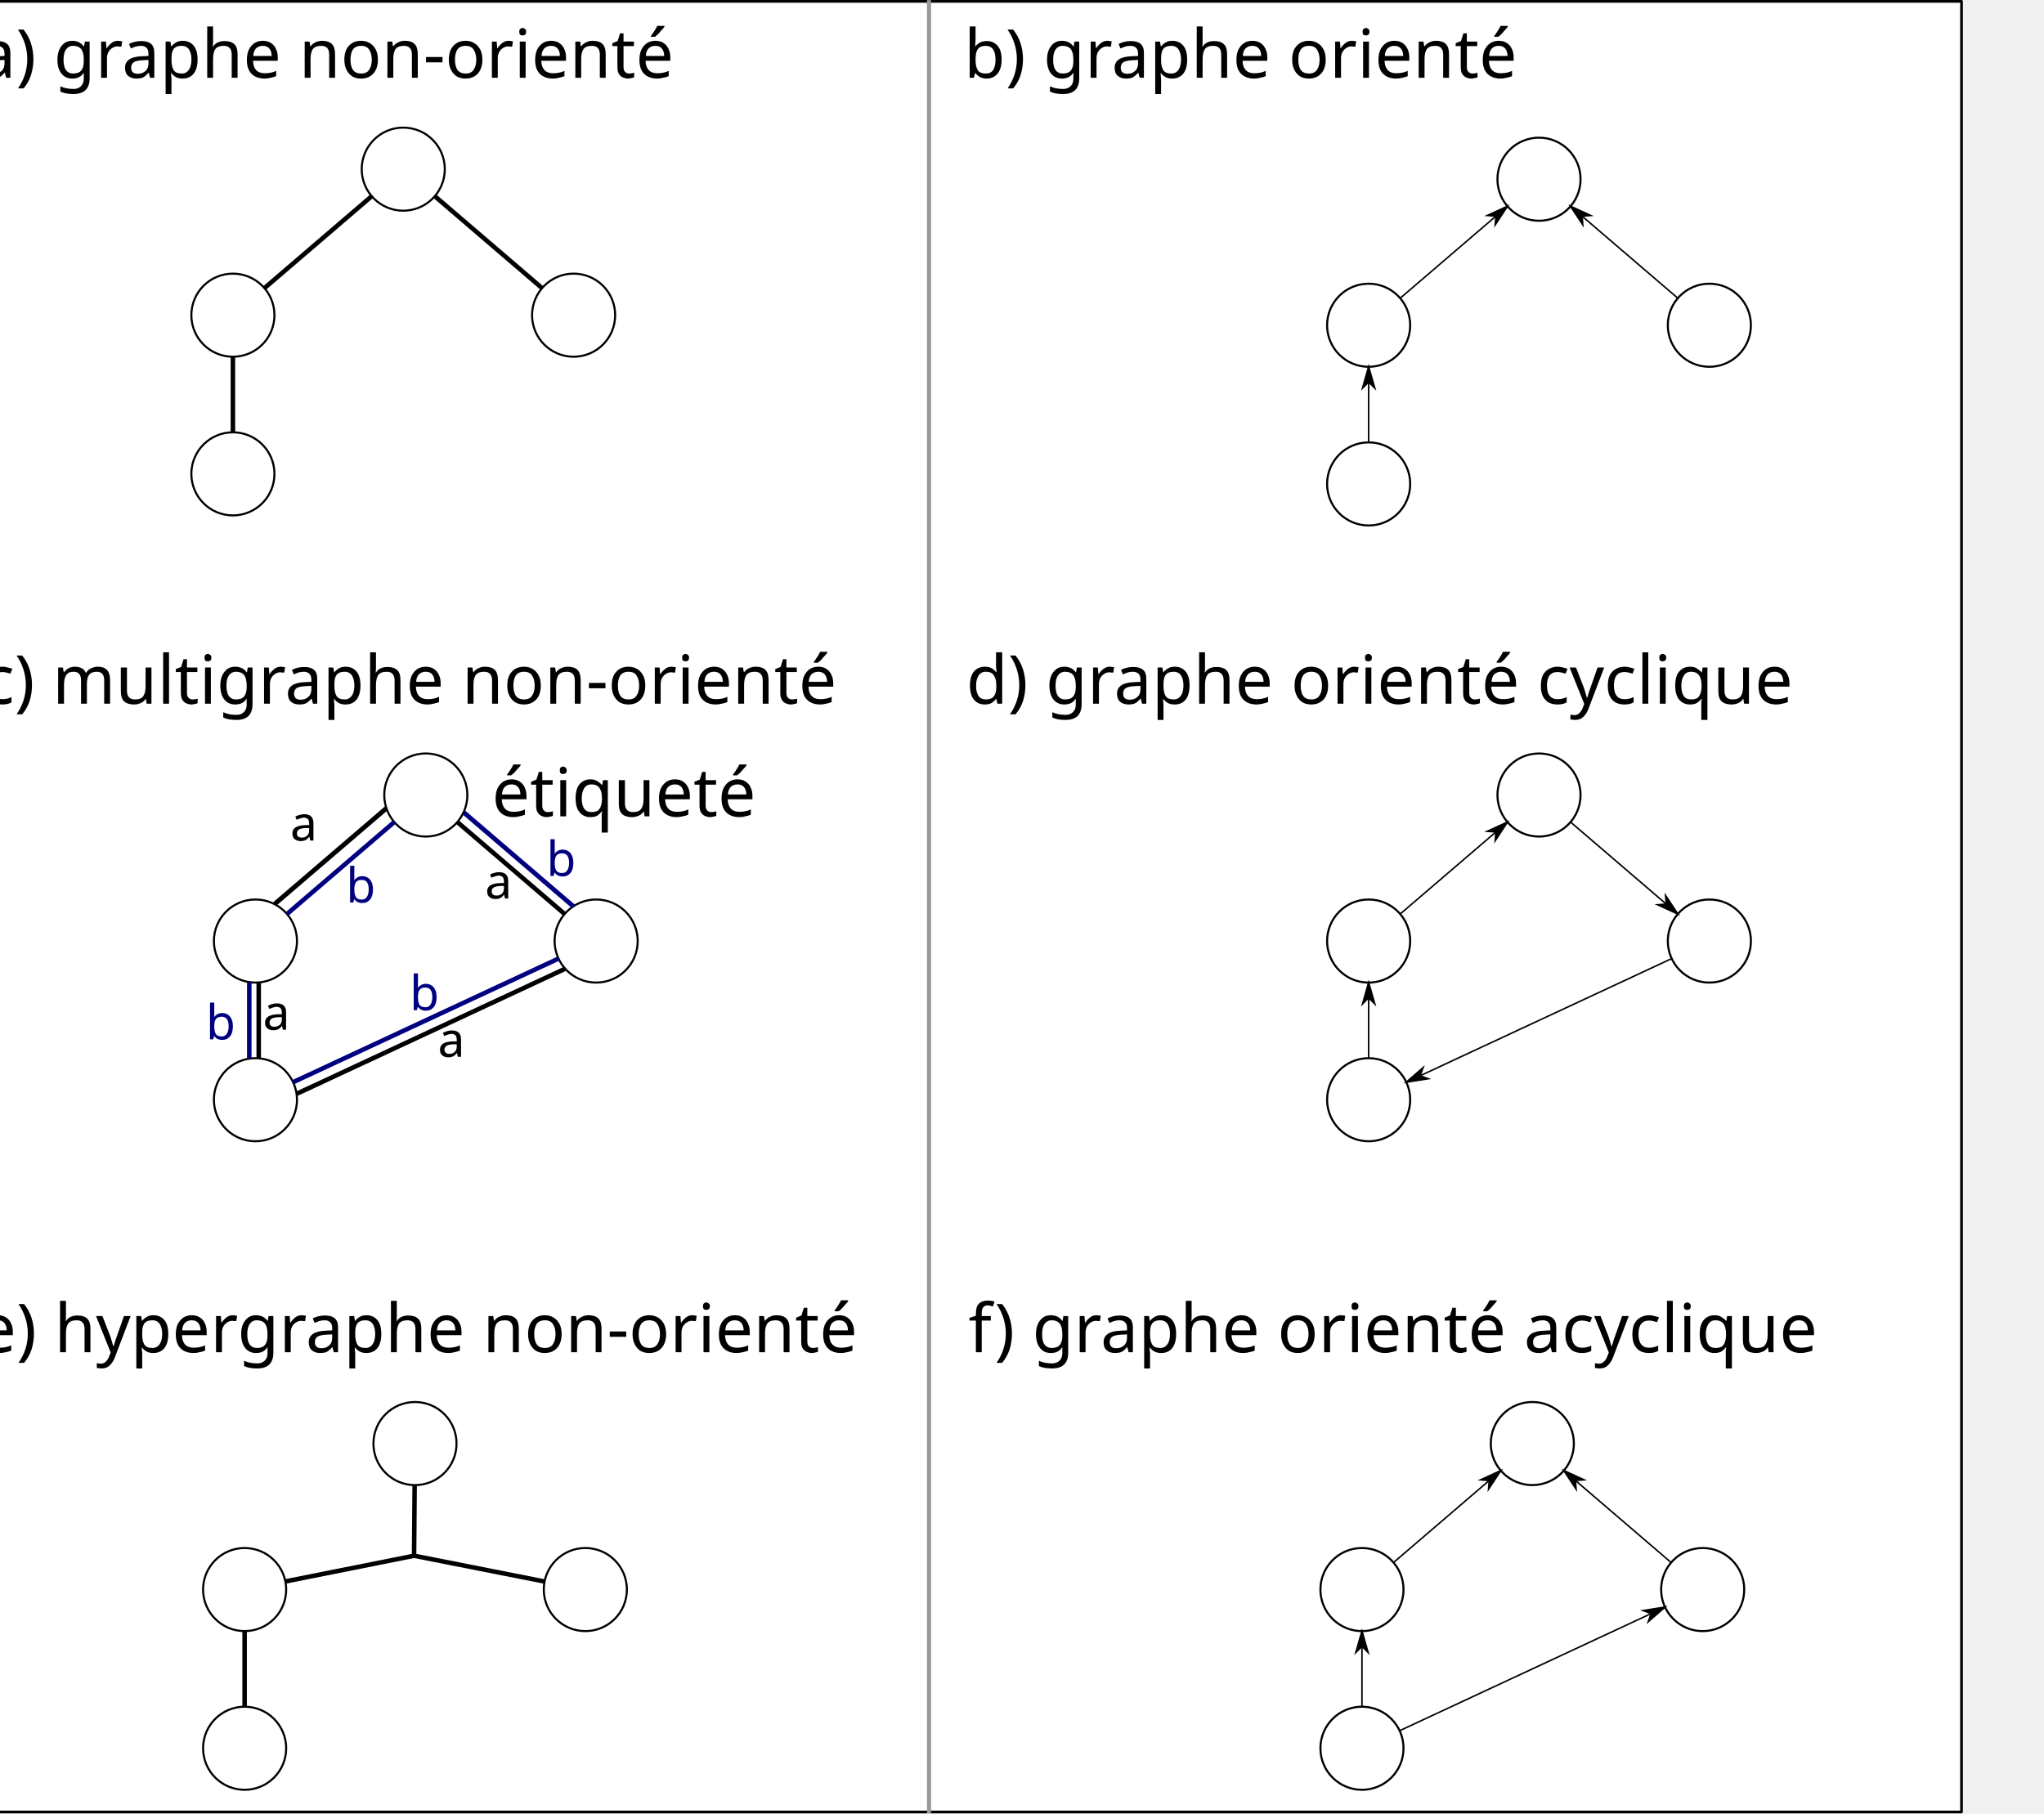
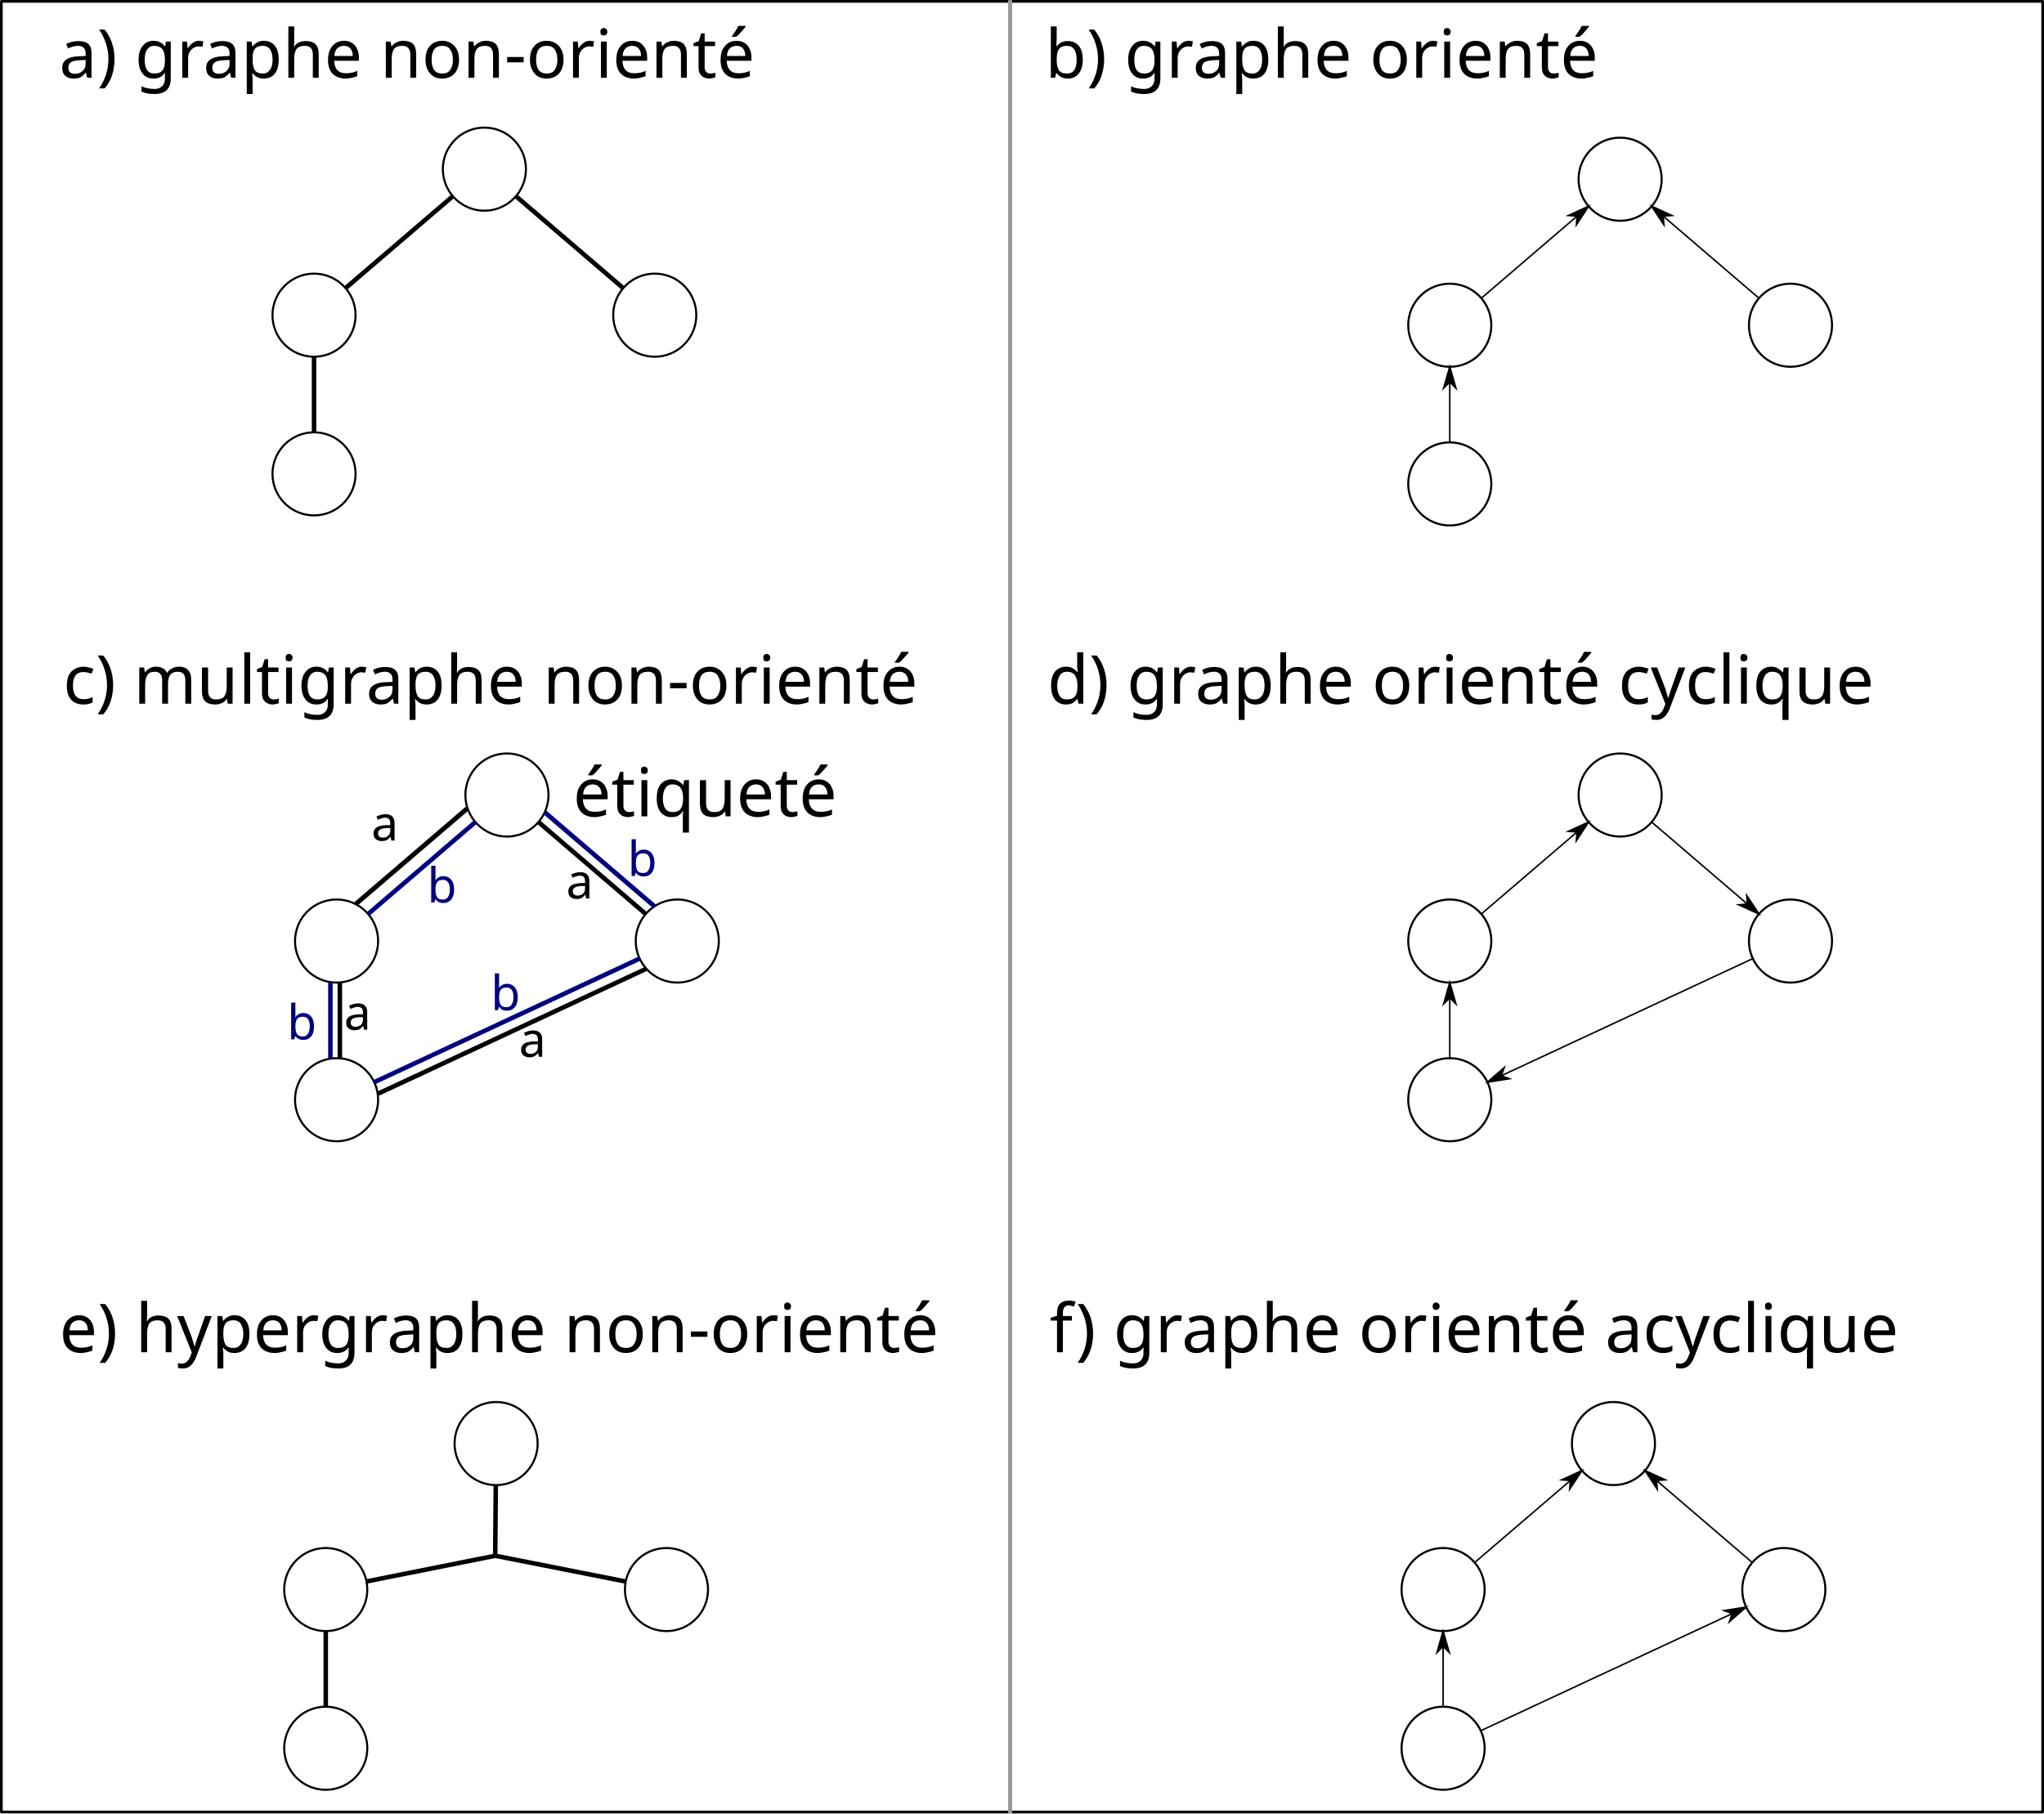
<svg xmlns="http://www.w3.org/2000/svg" width="119.983mm" height="106.457mm" viewBox="0 0 119.983 106.457" version="1.1" id="svg8">
  <defs id="defs2">
    <marker style="overflow:visible" id="marker4892" refX="0" refY="0" orient="auto">
      <path transform="matrix(-0.8,0,0,-0.8,-10,0)" style="fill:#000000;fill-opacity:1;fill-rule:evenodd;stroke:#000000;stroke-width:1pt;stroke-opacity:1" d="M 0,0 5,-5 -12.5,0 5,5 Z" id="path4890" />
    </marker>
    <marker style="overflow:visible" id="marker4870" refX="0" refY="0" orient="auto">
      <path transform="matrix(-0.8,0,0,-0.8,-10,0)" style="fill:#000000;fill-opacity:1;fill-rule:evenodd;stroke:#000000;stroke-width:1pt;stroke-opacity:1" d="M 0,0 5,-5 -12.5,0 5,5 Z" id="path4868" />
    </marker>
    <marker orient="auto" refY="0" refX="0" id="Arrow1Lend" style="overflow:visible">
      <path id="path4589" d="M 0,0 5,-5 -12.5,0 5,5 Z" style="fill:#000000;fill-opacity:1;fill-rule:evenodd;stroke:#000000;stroke-width:1pt;stroke-opacity:1" transform="matrix(-0.8,0,0,-0.8,-10,0)" />
    </marker>
    <marker style="overflow:visible" id="marker4892-1" refX="0" refY="0" orient="auto">
      <path transform="matrix(-0.8,0,0,-0.8,-10,0)" style="fill:#000000;fill-opacity:1;fill-rule:evenodd;stroke:#000000;stroke-width:1pt;stroke-opacity:1" d="M 0,0 5,-5 -12.5,0 5,5 Z" id="path4890-9" />
    </marker>
    <marker style="overflow:visible" id="marker4892-1-7" refX="0" refY="0" orient="auto">
      <path transform="matrix(-0.8,0,0,-0.8,-10,0)" style="fill:#000000;fill-opacity:1;fill-rule:evenodd;stroke:#000000;stroke-width:1pt;stroke-opacity:1" d="M 0,0 5,-5 -12.5,0 5,5 Z" id="path4890-9-8" />
    </marker>
    <marker style="overflow:visible" id="marker4892-1-7-5" refX="0" refY="0" orient="auto">
      <path transform="matrix(-0.8,0,0,-0.8,-10,0)" style="fill:#000000;fill-opacity:1;fill-rule:evenodd;stroke:#000000;stroke-width:1pt;stroke-opacity:1" d="M 0,0 5,-5 -12.5,0 5,5 Z" id="path4890-9-8-0" />
    </marker>
    <marker style="overflow:visible" id="marker4892-1-7-5-6" refX="0" refY="0" orient="auto">
      <path transform="matrix(-0.8,0,0,-0.8,-10,0)" style="fill:#000000;fill-opacity:1;fill-rule:evenodd;stroke:#000000;stroke-width:1pt;stroke-opacity:1" d="M 0,0 5,-5 -12.5,0 5,5 Z" id="path4890-9-8-0-1" />
    </marker>
    <marker style="overflow:visible" id="marker4892-1-6" refX="0" refY="0" orient="auto">
      <path transform="matrix(-0.8,0,0,-0.8,-10,0)" style="fill:#000000;fill-opacity:1;fill-rule:evenodd;stroke:#000000;stroke-width:1pt;stroke-opacity:1" d="M 0,0 5,-5 -12.5,0 5,5 Z" id="path4890-9-5" />
    </marker>
    <marker style="overflow:visible" id="marker4892-1-7-6" refX="0" refY="0" orient="auto">
      <path transform="matrix(-0.8,0,0,-0.8,-10,0)" style="fill:#000000;fill-opacity:1;fill-rule:evenodd;stroke:#000000;stroke-width:1pt;stroke-opacity:1" d="M 0,0 5,-5 -12.5,0 5,5 Z" id="path4890-9-8-9" />
    </marker>
    <marker style="overflow:visible" id="marker4892-1-7-5-3" refX="0" refY="0" orient="auto">
      <path transform="matrix(-0.8,0,0,-0.8,-10,0)" style="fill:#000000;fill-opacity:1;fill-rule:evenodd;stroke:#000000;stroke-width:1pt;stroke-opacity:1" d="M 0,0 5,-5 -12.5,0 5,5 Z" id="path4890-9-8-0-7" />
    </marker>
    <marker style="overflow:visible" id="marker4892-1-7-5-6-4" refX="0" refY="0" orient="auto">
      <path transform="matrix(-0.8,0,0,-0.8,-10,0)" style="fill:#000000;fill-opacity:1;fill-rule:evenodd;stroke:#000000;stroke-width:1pt;stroke-opacity:1" d="M 0,0 5,-5 -12.5,0 5,5 Z" id="path4890-9-8-0-1-5" />
    </marker>
    <marker style="overflow:visible" id="marker4892-1-6-8" refX="0" refY="0" orient="auto">
      <path transform="matrix(-0.8,0,0,-0.8,-10,0)" style="fill:#000000;fill-opacity:1;fill-rule:evenodd;stroke:#000000;stroke-width:1pt;stroke-opacity:1" d="M 0,0 5,-5 -12.5,0 5,5 Z" id="path4890-9-5-8" />
    </marker>
  </defs>
-   <g id="layer1" transform="translate(-0.00834734,-166.9924)">
+   <g id="layer1" transform="translate(4.754153,-166.9924)">
    <rect style="opacity:1;fill:#ffffff;fill-opacity:1;stroke:#000000;stroke-width:0.159;stroke-linecap:round;stroke-linejoin:round;stroke-miterlimit:4;stroke-dasharray:none;stroke-dashoffset:0;stroke-opacity:1" id="rect4646" width="119.825" height="106.298" x="-4.675" y="167.072" />
    <text xml:space="preserve" style="font-style:normal;font-weight:normal;font-size:3.969px;line-height:6.615px;font-family:sans-serif;letter-spacing:0px;word-spacing:0px;fill:#000000;fill-opacity:1;stroke:none;stroke-width:0.265px;stroke-linecap:butt;stroke-linejoin:miter;stroke-opacity:1" x="-1.288" y="171.559" id="text4487">
      <tspan id="tspan4485" x="-1.288" y="171.559" style="stroke-width:0.265px">a) graphe non-orienté</tspan>
    </text>
    <g id="g7729" transform="translate(5.002602,9.525001)">
      <circle r="2.439" cy="167.398" cx="18.677" id="path4507" style="opacity:1;fill:#ffffff;fill-opacity:1;stroke:#000000;stroke-width:0.121;stroke-linecap:round;stroke-linejoin:round;stroke-miterlimit:4;stroke-dasharray:none;stroke-dashoffset:0;stroke-opacity:1" />
      <circle r="2.439" cy="175.971" cx="8.677" id="path4507-7" style="opacity:1;fill:#ffffff;fill-opacity:1;stroke:#000000;stroke-width:0.121;stroke-linecap:round;stroke-linejoin:round;stroke-miterlimit:4;stroke-dasharray:none;stroke-dashoffset:0;stroke-opacity:1" />
      <circle r="2.439" cy="175.971" cx="28.677" id="path4507-7-5" style="opacity:1;fill:#ffffff;fill-opacity:1;stroke:#000000;stroke-width:0.121;stroke-linecap:round;stroke-linejoin:round;stroke-miterlimit:4;stroke-dasharray:none;stroke-dashoffset:0;stroke-opacity:1" />
      <path id="path4539" d="m 10.529,174.383 6.296,-5.398" style="fill:none;fill-rule:evenodd;stroke:#000000;stroke-width:0.265;stroke-linecap:butt;stroke-linejoin:miter;stroke-miterlimit:4;stroke-dasharray:none;stroke-opacity:1" />
      <path id="path4541" d="M 26.825,174.383 20.529,168.986" style="display:inline;fill:none;fill-rule:evenodd;stroke:#000000;stroke-width:0.265;stroke-linecap:butt;stroke-linejoin:miter;stroke-miterlimit:4;stroke-dasharray:none;stroke-opacity:1" />
      <circle r="2.439" cy="185.287" cx="8.677" id="path4507-7-3" style="opacity:1;fill:#ffffff;fill-opacity:1;stroke:#000000;stroke-width:0.121;stroke-linecap:round;stroke-linejoin:round;stroke-miterlimit:4;stroke-dasharray:none;stroke-dashoffset:0;stroke-opacity:1" />
      <path id="path4551" d="m 8.677,182.847 v -4.437" style="fill:none;fill-rule:evenodd;stroke:#000000;stroke-width:0.265;stroke-linecap:butt;stroke-linejoin:miter;stroke-miterlimit:4;stroke-dasharray:none;stroke-opacity:1" />
    </g>
    <text xml:space="preserve" style="font-style:normal;font-weight:normal;font-size:3.969px;line-height:6.615px;font-family:sans-serif;letter-spacing:0px;word-spacing:0px;fill:#000000;fill-opacity:1;stroke:none;stroke-width:0.265px;stroke-linecap:butt;stroke-linejoin:miter;stroke-opacity:1" x="56.586" y="171.559" id="text4487-3">
      <tspan id="tspan4485-6" x="56.586" y="171.559" style="stroke-width:0.265px">b) graphe orienté</tspan>
    </text>
    <g id="g7915" transform="translate(-12.69523,7.764998)">
      <circle r="2.439" cy="169.749" cx="103.043" id="path4507-5" style="opacity:1;fill:#ffffff;fill-opacity:1;stroke:#000000;stroke-width:0.121;stroke-linecap:round;stroke-linejoin:round;stroke-miterlimit:4;stroke-dasharray:none;stroke-dashoffset:0;stroke-opacity:1" />
      <circle r="2.439" cy="178.322" cx="93.043" id="path4507-7-6" style="opacity:1;fill:#ffffff;fill-opacity:1;stroke:#000000;stroke-width:0.121;stroke-linecap:round;stroke-linejoin:round;stroke-miterlimit:4;stroke-dasharray:none;stroke-dashoffset:0;stroke-opacity:1" />
      <circle r="2.439" cy="178.322" cx="113.043" id="path4507-7-5-2" style="opacity:1;fill:#ffffff;fill-opacity:1;stroke:#000000;stroke-width:0.121;stroke-linecap:round;stroke-linejoin:round;stroke-miterlimit:4;stroke-dasharray:none;stroke-dashoffset:0;stroke-opacity:1" />
      <path id="path4539-9" d="m 94.895,176.734 6.296,-5.398" style="display:inline;fill:none;fill-rule:evenodd;stroke:#000000;stroke-width:0.089;stroke-linecap:butt;stroke-linejoin:miter;stroke-miterlimit:4;stroke-dasharray:none;stroke-opacity:1;marker-end:url(#marker4870)" />
      <path id="path4541-1" d="m 111.191,176.734 -6.296,-5.398" style="display:inline;fill:none;fill-rule:evenodd;stroke:#000000;stroke-width:0.089;stroke-linecap:butt;stroke-linejoin:miter;stroke-miterlimit:4;stroke-dasharray:none;stroke-opacity:1;marker-end:url(#Arrow1Lend)" />
      <circle r="2.439" cy="187.638" cx="93.043" id="path4507-7-3-2" style="opacity:1;fill:#ffffff;fill-opacity:1;stroke:#000000;stroke-width:0.121;stroke-linecap:round;stroke-linejoin:round;stroke-miterlimit:4;stroke-dasharray:none;stroke-dashoffset:0;stroke-opacity:1" />
      <path id="path4551-7" d="m 93.043,185.198 v -4.437" style="display:inline;fill:none;fill-rule:evenodd;stroke:#000000;stroke-width:0.089;stroke-linecap:butt;stroke-linejoin:miter;stroke-miterlimit:4;stroke-dasharray:none;stroke-opacity:1;marker-end:url(#marker4892)" />
    </g>
    <text xml:space="preserve" style="font-style:normal;font-weight:normal;font-size:3.969px;line-height:6.615px;font-family:sans-serif;letter-spacing:0px;word-spacing:0px;fill:#000000;fill-opacity:1;stroke:none;stroke-width:0.265px;stroke-linecap:butt;stroke-linejoin:miter;stroke-opacity:1" x="-1.05" y="208.303" id="text4487-0">
      <tspan id="tspan4485-9" x="-1.05" y="208.303" style="stroke-width:0.265px">c) multigraphe non-orienté</tspan>
      <tspan x="-1.05" y="214.917" style="stroke-width:0.265px" id="tspan1062">                             étiqueté</tspan>
      <tspan x="-1.05" y="221.532" style="stroke-width:0.265px" id="tspan1060" />
      <tspan x="-1.05" y="228.146" style="stroke-width:0.265px" id="tspan1058" />
    </text>
    <circle style="opacity:1;fill:#ffffff;fill-opacity:1;stroke:#000000;stroke-width:0.121;stroke-linecap:round;stroke-linejoin:round;stroke-miterlimit:4;stroke-dasharray:none;stroke-dashoffset:0;stroke-opacity:1" id="path4507-3" cx="25.003" cy="213.666" r="2.439" />
    <circle style="opacity:1;fill:#ffffff;fill-opacity:1;stroke:#000000;stroke-width:0.121;stroke-linecap:round;stroke-linejoin:round;stroke-miterlimit:4;stroke-dasharray:none;stroke-dashoffset:0;stroke-opacity:1" id="path4507-7-60" cx="15.003" cy="222.239" r="2.439" />
    <circle style="opacity:1;fill:#ffffff;fill-opacity:1;stroke:#000000;stroke-width:0.121;stroke-linecap:round;stroke-linejoin:round;stroke-miterlimit:4;stroke-dasharray:none;stroke-dashoffset:0;stroke-opacity:1" id="path4507-7-5-6" cx="35.003" cy="222.239" r="2.439" />
    <path style="fill:#000080;fill-rule:evenodd;stroke:#000080;stroke-width:0.265;stroke-linecap:butt;stroke-linejoin:miter;stroke-miterlimit:4;stroke-dasharray:none;stroke-opacity:1" d="m 16.855,220.651 6.296,-5.398" id="path4539-2" />
    <path style="display:inline;fill:none;fill-rule:evenodd;stroke:#000000;stroke-width:0.265;stroke-linecap:butt;stroke-linejoin:miter;stroke-miterlimit:4;stroke-dasharray:none;stroke-opacity:1" d="m 33.151,220.651 -6.296,-5.398" id="path4541-6" />
    <circle style="opacity:1;fill:#ffffff;fill-opacity:1;stroke:#000000;stroke-width:0.121;stroke-linecap:round;stroke-linejoin:round;stroke-miterlimit:4;stroke-dasharray:none;stroke-dashoffset:0;stroke-opacity:1" id="path4507-7-3-1" cx="15.003" cy="231.555" r="2.439" />
    <path style="fill:#000080;fill-rule:evenodd;stroke:#000080;stroke-width:0.265;stroke-linecap:butt;stroke-linejoin:miter;stroke-miterlimit:4;stroke-dasharray:none;stroke-opacity:1" d="m 14.641,229.116 v -4.437" id="path4551-8" />
    <path style="fill:#000080;fill-rule:evenodd;stroke:#000080;stroke-width:0.265px;stroke-linecap:butt;stroke-linejoin:miter;stroke-opacity:1" d="M 17.215,230.525 32.792,223.269" id="path5683" />
    <text xml:space="preserve" style="font-style:normal;font-weight:normal;font-size:3.969px;line-height:6.615px;font-family:sans-serif;letter-spacing:0px;word-spacing:0px;fill:#000000;fill-opacity:1;stroke:none;stroke-width:0.265px;stroke-linecap:butt;stroke-linejoin:miter;stroke-opacity:1" x="56.727" y="208.303" id="text4487-0-2">
      <tspan id="tspan4485-9-8" x="56.727" y="208.303" style="stroke-width:0.265px">d) graphe orienté cyclique</tspan>
    </text>
    <g id="g7767" transform="translate(10.81214,6.502385)">
      <circle r="2.439" cy="207.164" cx="79.536" id="path4507-3-9" style="opacity:1;fill:#ffffff;fill-opacity:1;stroke:#000000;stroke-width:0.121;stroke-linecap:round;stroke-linejoin:round;stroke-miterlimit:4;stroke-dasharray:none;stroke-dashoffset:0;stroke-opacity:1" />
      <circle r="2.439" cy="215.737" cx="69.536" id="path4507-7-60-7" style="opacity:1;fill:#ffffff;fill-opacity:1;stroke:#000000;stroke-width:0.121;stroke-linecap:round;stroke-linejoin:round;stroke-miterlimit:4;stroke-dasharray:none;stroke-dashoffset:0;stroke-opacity:1" />
      <circle r="2.439" cy="215.737" cx="89.536" id="path4507-7-5-6-3" style="opacity:1;fill:#ffffff;fill-opacity:1;stroke:#000000;stroke-width:0.121;stroke-linecap:round;stroke-linejoin:round;stroke-miterlimit:4;stroke-dasharray:none;stroke-dashoffset:0;stroke-opacity:1" />
      <circle r="2.439" cy="225.053" cx="69.536" id="path4507-7-3-1-2" style="opacity:1;fill:#ffffff;fill-opacity:1;stroke:#000000;stroke-width:0.121;stroke-linecap:round;stroke-linejoin:round;stroke-miterlimit:4;stroke-dasharray:none;stroke-dashoffset:0;stroke-opacity:1" />
      <path id="path4551-7-4" d="m 69.536,222.613 v -4.437" style="display:inline;fill:none;fill-rule:evenodd;stroke:#000000;stroke-width:0.089;stroke-linecap:butt;stroke-linejoin:miter;stroke-miterlimit:4;stroke-dasharray:none;stroke-opacity:1;marker-end:url(#marker4892-1)" />
      <path id="path4551-7-4-4" d="M 71.388,214.149 77.684,208.752" style="display:inline;fill:none;fill-rule:evenodd;stroke:#000000;stroke-width:0.089;stroke-linecap:butt;stroke-linejoin:miter;stroke-miterlimit:4;stroke-dasharray:none;stroke-opacity:1;marker-end:url(#marker4892-1-7)" />
      <path id="path4551-7-4-4-3" d="m 81.388,208.752 6.296,5.398" style="display:inline;fill:none;fill-rule:evenodd;stroke:#000000;stroke-width:0.089;stroke-linecap:butt;stroke-linejoin:miter;stroke-miterlimit:4;stroke-dasharray:none;stroke-opacity:1;marker-end:url(#marker4892-1-7-5)" />
      <path id="path4551-7-4-4-3-0" d="m 87.325,216.767 -15.578,7.256" style="display:inline;fill:none;fill-rule:evenodd;stroke:#000000;stroke-width:0.089;stroke-linecap:butt;stroke-linejoin:miter;stroke-miterlimit:4;stroke-dasharray:none;stroke-opacity:1;marker-end:url(#marker4892-1-7-5-6)" />
    </g>
    <text xml:space="preserve" style="font-style:normal;font-weight:normal;font-size:3.969px;line-height:6.615px;font-family:sans-serif;letter-spacing:0px;word-spacing:0px;fill:#000000;fill-opacity:1;stroke:none;stroke-width:0.265px;stroke-linecap:butt;stroke-linejoin:miter;stroke-opacity:1" x="-1.269" y="246.377" id="text4487-0-6">
      <tspan id="tspan4485-9-3" x="-1.269" y="246.377" style="stroke-width:0.265px">e) hypergraphe non-orienté</tspan>
    </text>
    <g id="g7701" transform="translate(5.831821,0.2588258)">
      <circle r="2.439" cy="251.482" cx="18.536" id="path4507-3-2" style="opacity:1;fill:#ffffff;fill-opacity:1;stroke:#000000;stroke-width:0.121;stroke-linecap:round;stroke-linejoin:round;stroke-miterlimit:4;stroke-dasharray:none;stroke-dashoffset:0;stroke-opacity:1" />
      <circle r="2.439" cy="260.054" cx="8.536" id="path4507-7-60-0" style="opacity:1;fill:#ffffff;fill-opacity:1;stroke:#000000;stroke-width:0.121;stroke-linecap:round;stroke-linejoin:round;stroke-miterlimit:4;stroke-dasharray:none;stroke-dashoffset:0;stroke-opacity:1" />
      <circle r="2.439" cy="260.054" cx="28.536" id="path4507-7-5-6-6" style="opacity:1;fill:#ffffff;fill-opacity:1;stroke:#000000;stroke-width:0.121;stroke-linecap:round;stroke-linejoin:round;stroke-miterlimit:4;stroke-dasharray:none;stroke-dashoffset:0;stroke-opacity:1" />
      <path id="path4539-2-1" d="m 10.928,259.577 7.555,-1.508" style="display:inline;fill:none;fill-rule:evenodd;stroke:#000000;stroke-width:0.265;stroke-linecap:butt;stroke-linejoin:miter;stroke-miterlimit:4;stroke-dasharray:none;stroke-opacity:1" />
      <circle r="2.439" cy="269.37" cx="8.536" id="path4507-7-3-1-5" style="opacity:1;fill:#ffffff;fill-opacity:1;stroke:#000000;stroke-width:0.121;stroke-linecap:round;stroke-linejoin:round;stroke-miterlimit:4;stroke-dasharray:none;stroke-dashoffset:0;stroke-opacity:1" />
      <path id="path4551-8-4" d="m 8.536,266.931 v -4.437" style="fill:none;fill-rule:evenodd;stroke:#000000;stroke-width:0.265;stroke-linecap:butt;stroke-linejoin:miter;stroke-miterlimit:4;stroke-dasharray:none;stroke-opacity:1" />
      <path id="path6879" d="m 18.516,253.921 -0.033,4.148" style="fill:none;fill-rule:evenodd;stroke:#000000;stroke-width:0.265px;stroke-linecap:butt;stroke-linejoin:miter;stroke-opacity:1" />
      <path id="path6881" d="M 26.143,259.582 18.483,258.068" style="display:inline;fill:none;fill-rule:evenodd;stroke:#000000;stroke-width:0.265px;stroke-linecap:butt;stroke-linejoin:miter;stroke-opacity:1" />
    </g>
    <text xml:space="preserve" style="font-style:normal;font-weight:normal;font-size:3.969px;line-height:6.615px;font-family:sans-serif;letter-spacing:0px;word-spacing:0px;fill:#000000;fill-opacity:1;stroke:none;stroke-width:0.265px;stroke-linecap:butt;stroke-linejoin:miter;stroke-opacity:1" x="56.855" y="246.377" id="text4487-0-2-5">
      <tspan id="tspan4485-9-8-4" x="56.855" y="246.377" style="stroke-width:0.265px">f) graphe orienté acyclique</tspan>
    </text>
    <g id="g7805" transform="translate(11.76722,5.567104)">
      <circle r="2.439" cy="246.173" cx="78.189" id="path4507-3-9-7" style="opacity:1;fill:#ffffff;fill-opacity:1;stroke:#000000;stroke-width:0.121;stroke-linecap:round;stroke-linejoin:round;stroke-miterlimit:4;stroke-dasharray:none;stroke-dashoffset:0;stroke-opacity:1" />
      <circle r="2.439" cy="254.746" cx="68.189" id="path4507-7-60-7-4" style="opacity:1;fill:#ffffff;fill-opacity:1;stroke:#000000;stroke-width:0.121;stroke-linecap:round;stroke-linejoin:round;stroke-miterlimit:4;stroke-dasharray:none;stroke-dashoffset:0;stroke-opacity:1" />
      <circle r="2.439" cy="254.746" cx="88.189" id="path4507-7-5-6-3-4" style="opacity:1;fill:#ffffff;fill-opacity:1;stroke:#000000;stroke-width:0.121;stroke-linecap:round;stroke-linejoin:round;stroke-miterlimit:4;stroke-dasharray:none;stroke-dashoffset:0;stroke-opacity:1" />
      <circle r="2.439" cy="264.062" cx="68.189" id="path4507-7-3-1-2-3" style="opacity:1;fill:#ffffff;fill-opacity:1;stroke:#000000;stroke-width:0.121;stroke-linecap:round;stroke-linejoin:round;stroke-miterlimit:4;stroke-dasharray:none;stroke-dashoffset:0;stroke-opacity:1" />
      <path id="path4551-7-4-0" d="m 68.189,261.623 v -4.437" style="display:inline;fill:none;fill-rule:evenodd;stroke:#000000;stroke-width:0.089;stroke-linecap:butt;stroke-linejoin:miter;stroke-miterlimit:4;stroke-dasharray:none;stroke-opacity:1;marker-end:url(#marker4892-1-6)" />
      <path id="path4551-7-4-4-7" d="m 70.041,253.159 6.296,-5.398" style="display:inline;fill:none;fill-rule:evenodd;stroke:#000000;stroke-width:0.089;stroke-linecap:butt;stroke-linejoin:miter;stroke-miterlimit:4;stroke-dasharray:none;stroke-opacity:1;marker-end:url(#marker4892-1-7-6)" />
      <path id="path4551-7-4-4-3-8" d="m 86.337,253.159 -6.296,-5.398" style="display:inline;fill:none;fill-rule:evenodd;stroke:#000000;stroke-width:0.089;stroke-linecap:butt;stroke-linejoin:miter;stroke-miterlimit:4;stroke-dasharray:none;stroke-opacity:1;marker-end:url(#marker4892-1-7-5-3)" />
      <path id="path4551-7-4-0-4" d="m 70.4,263.032 15.578,-7.256" style="display:inline;fill:none;fill-rule:evenodd;stroke:#000000;stroke-width:0.089;stroke-linecap:butt;stroke-linejoin:miter;stroke-miterlimit:4;stroke-dasharray:none;stroke-opacity:1;marker-end:url(#marker4892-1-6-8)" />
    </g>
    <path style="fill:#999999;fill-rule:evenodd;stroke:#999999;stroke-width:0.24px;stroke-linecap:butt;stroke-linejoin:miter;stroke-opacity:1" d="M 54.542,273.442 V 167" id="path4585" />
    <path style="fill:none;fill-rule:evenodd;stroke:#000000;stroke-width:0.267px;stroke-linecap:butt;stroke-linejoin:miter;stroke-opacity:1" d="M 17.444,231.197 33.161,223.876" id="path5683-3" />
    <path style="display:inline;fill:#000080;fill-rule:evenodd;stroke:#000080;stroke-width:0.271;stroke-linecap:butt;stroke-linejoin:miter;stroke-miterlimit:4;stroke-dasharray:none;stroke-opacity:1" d="m 33.685,220.22 -6.446,-5.526" id="path4541-6-6" />
    <path style="fill:none;fill-rule:evenodd;stroke:#000000;stroke-width:0.276;stroke-linecap:butt;stroke-linejoin:miter;stroke-miterlimit:4;stroke-dasharray:none;stroke-opacity:1" d="m 16.138,220.06 6.56,-5.624" id="path4539-2-7" />
    <path style="fill:none;fill-rule:evenodd;stroke:#000000;stroke-width:0.265;stroke-linecap:butt;stroke-linejoin:miter;stroke-miterlimit:4;stroke-dasharray:none;stroke-opacity:1" d="m 15.195,229.116 v -4.437" id="path4551-8-5" />
    <text xml:space="preserve" style="font-style:normal;font-weight:normal;font-size:2.822px;line-height:6.615px;font-family:sans-serif;letter-spacing:0px;word-spacing:0px;writing-mode:lr-tb;fill:#000000;fill-opacity:1;stroke:none;stroke-width:0.265px;stroke-linecap:butt;stroke-linejoin:miter;stroke-opacity:1" x="25.711" y="229.037" id="text107">
      <tspan id="tspan105" x="25.711" y="229.037" style="font-size:2.822px;stroke-width:0.265px">a</tspan>
    </text>
-     <text xml:space="preserve" style="font-style:normal;font-weight:normal;font-size:2.822px;line-height:6.615px;font-family:sans-serif;letter-spacing:0px;word-spacing:0px;writing-mode:lr-tb;fill:#000080;fill-opacity:1;stroke:none;stroke-width:0.265px;stroke-linecap:butt;stroke-linejoin:miter;stroke-opacity:1;" x="24.057" y="226.297" id="text111">
-       <tspan id="tspan109" x="24.057" y="226.297" style="font-size:2.822px;stroke-width:0.265px;fill:#000080;">b</tspan>
+     <text xml:space="preserve" style="font-style:normal;font-weight:normal;font-size:2.822px;line-height:6.615px;font-family:sans-serif;letter-spacing:0px;word-spacing:0px;writing-mode:lr-tb;fill:#000080;fill-opacity:1;stroke:none;stroke-width:0.265px;stroke-linecap:butt;stroke-linejoin:miter;stroke-opacity:1" x="24.057" y="226.297" id="text111">
+       <tspan id="tspan109" x="24.057" y="226.297" style="font-size:2.822px;fill:#000080;stroke-width:0.265px">b</tspan>
    </text>
    <text xml:space="preserve" style="font-style:normal;font-weight:normal;font-size:2.822px;line-height:6.615px;font-family:sans-serif;letter-spacing:0px;word-spacing:0px;writing-mode:lr-tb;fill:#000000;fill-opacity:1;stroke:none;stroke-width:0.265px;stroke-linecap:butt;stroke-linejoin:miter;stroke-opacity:1" x="15.44" y="227.445" id="text107-3">
      <tspan id="tspan105-6" x="15.44" y="227.445" style="font-size:2.822px;stroke-width:0.265px">a</tspan>
    </text>
    <text xml:space="preserve" style="font-style:normal;font-weight:normal;font-size:2.822px;line-height:6.615px;font-family:sans-serif;letter-spacing:0px;word-spacing:0px;writing-mode:lr-tb;fill:#000000;fill-opacity:1;stroke:none;stroke-width:0.265px;stroke-linecap:butt;stroke-linejoin:miter;stroke-opacity:1" x="28.48" y="219.744" id="text107-7">
      <tspan id="tspan105-5" x="28.48" y="219.744" style="font-size:2.822px;stroke-width:0.265px">a</tspan>
    </text>
    <text xml:space="preserve" style="font-style:normal;font-weight:normal;font-size:2.822px;line-height:6.615px;font-family:sans-serif;letter-spacing:0px;word-spacing:0px;writing-mode:lr-tb;fill:#000000;fill-opacity:1;stroke:none;stroke-width:0.265px;stroke-linecap:butt;stroke-linejoin:miter;stroke-opacity:1" x="17.046" y="216.342" id="text107-35">
      <tspan id="tspan105-62" x="17.046" y="216.342" style="font-size:2.822px;stroke-width:0.265px">a</tspan>
    </text>
-     <text xml:space="preserve" style="font-style:normal;font-weight:normal;font-size:2.822px;line-height:6.615px;font-family:sans-serif;letter-spacing:0px;word-spacing:0px;writing-mode:lr-tb;fill:#000080;fill-opacity:1;stroke:none;stroke-width:0.265px;stroke-linecap:butt;stroke-linejoin:miter;stroke-opacity:1;" x="12.102" y="228.011" id="text111-9">
-       <tspan id="tspan109-1" x="12.102" y="228.011" style="font-size:2.822px;stroke-width:0.265px;fill:#000080;">b</tspan>
+     <text xml:space="preserve" style="font-style:normal;font-weight:normal;font-size:2.822px;line-height:6.615px;font-family:sans-serif;letter-spacing:0px;word-spacing:0px;writing-mode:lr-tb;fill:#000080;fill-opacity:1;stroke:none;stroke-width:0.265px;stroke-linecap:butt;stroke-linejoin:miter;stroke-opacity:1" x="12.102" y="228.011" id="text111-9">
+       <tspan id="tspan109-1" x="12.102" y="228.011" style="font-size:2.822px;fill:#000080;stroke-width:0.265px">b</tspan>
    </text>
-     <text xml:space="preserve" style="font-style:normal;font-weight:normal;font-size:2.822px;line-height:6.615px;font-family:sans-serif;letter-spacing:0px;word-spacing:0px;writing-mode:lr-tb;fill:#000080;fill-opacity:1;stroke:none;stroke-width:0.265px;stroke-linecap:butt;stroke-linejoin:miter;stroke-opacity:1;" x="32.087" y="218.419" id="text111-2">
-       <tspan id="tspan109-7" x="32.087" y="218.419" style="font-size:2.822px;stroke-width:0.265px;fill:#000080;">b</tspan>
+     <text xml:space="preserve" style="font-style:normal;font-weight:normal;font-size:2.822px;line-height:6.615px;font-family:sans-serif;letter-spacing:0px;word-spacing:0px;writing-mode:lr-tb;fill:#000080;fill-opacity:1;stroke:none;stroke-width:0.265px;stroke-linecap:butt;stroke-linejoin:miter;stroke-opacity:1" x="32.087" y="218.419" id="text111-2">
+       <tspan id="tspan109-7" x="32.087" y="218.419" style="font-size:2.822px;fill:#000080;stroke-width:0.265px">b</tspan>
    </text>
-     <text xml:space="preserve" style="font-style:normal;font-weight:normal;font-size:2.822px;line-height:6.615px;font-family:sans-serif;letter-spacing:0px;word-spacing:0px;writing-mode:lr-tb;fill:#000080;fill-opacity:1;stroke:none;stroke-width:0.265px;stroke-linecap:butt;stroke-linejoin:miter;stroke-opacity:1;" x="20.323" y="219.979" id="text111-0">
-       <tspan id="tspan109-9" x="20.323" y="219.979" style="font-size:2.822px;stroke-width:0.265px;fill:#000080;">b</tspan>
+     <text xml:space="preserve" style="font-style:normal;font-weight:normal;font-size:2.822px;line-height:6.615px;font-family:sans-serif;letter-spacing:0px;word-spacing:0px;writing-mode:lr-tb;fill:#000080;fill-opacity:1;stroke:none;stroke-width:0.265px;stroke-linecap:butt;stroke-linejoin:miter;stroke-opacity:1" x="20.323" y="219.979" id="text111-0">
+       <tspan id="tspan109-9" x="20.323" y="219.979" style="font-size:2.822px;fill:#000080;stroke-width:0.265px">b</tspan>
    </text>
  </g>
</svg>
